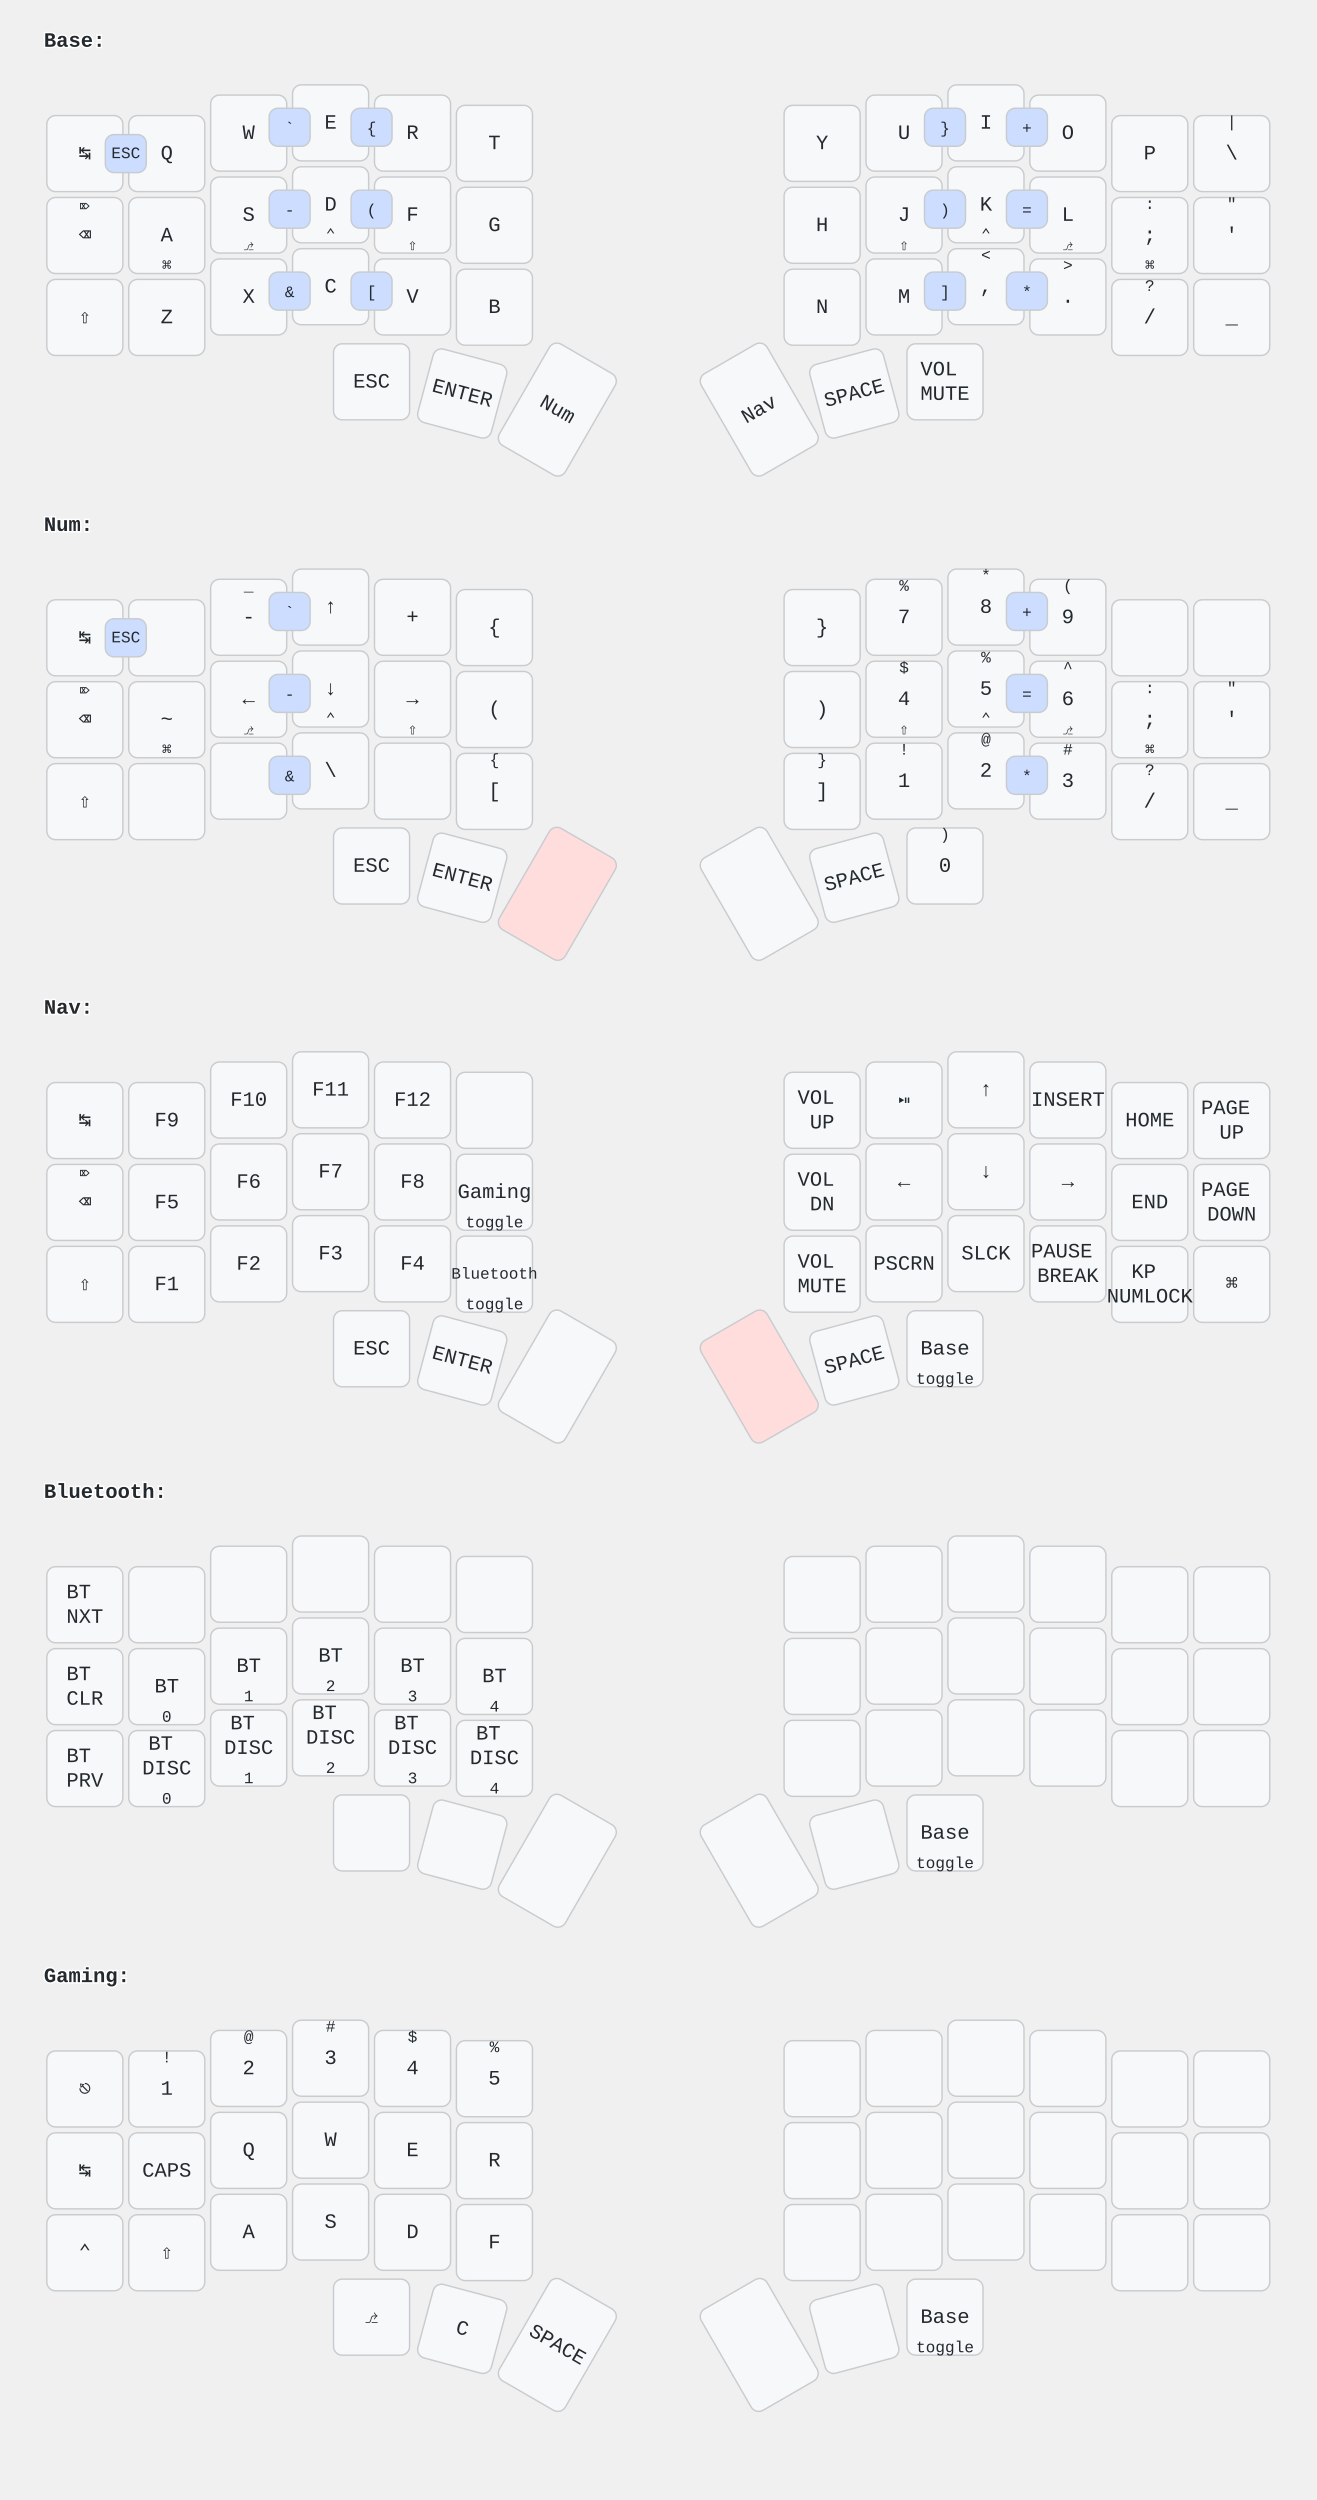
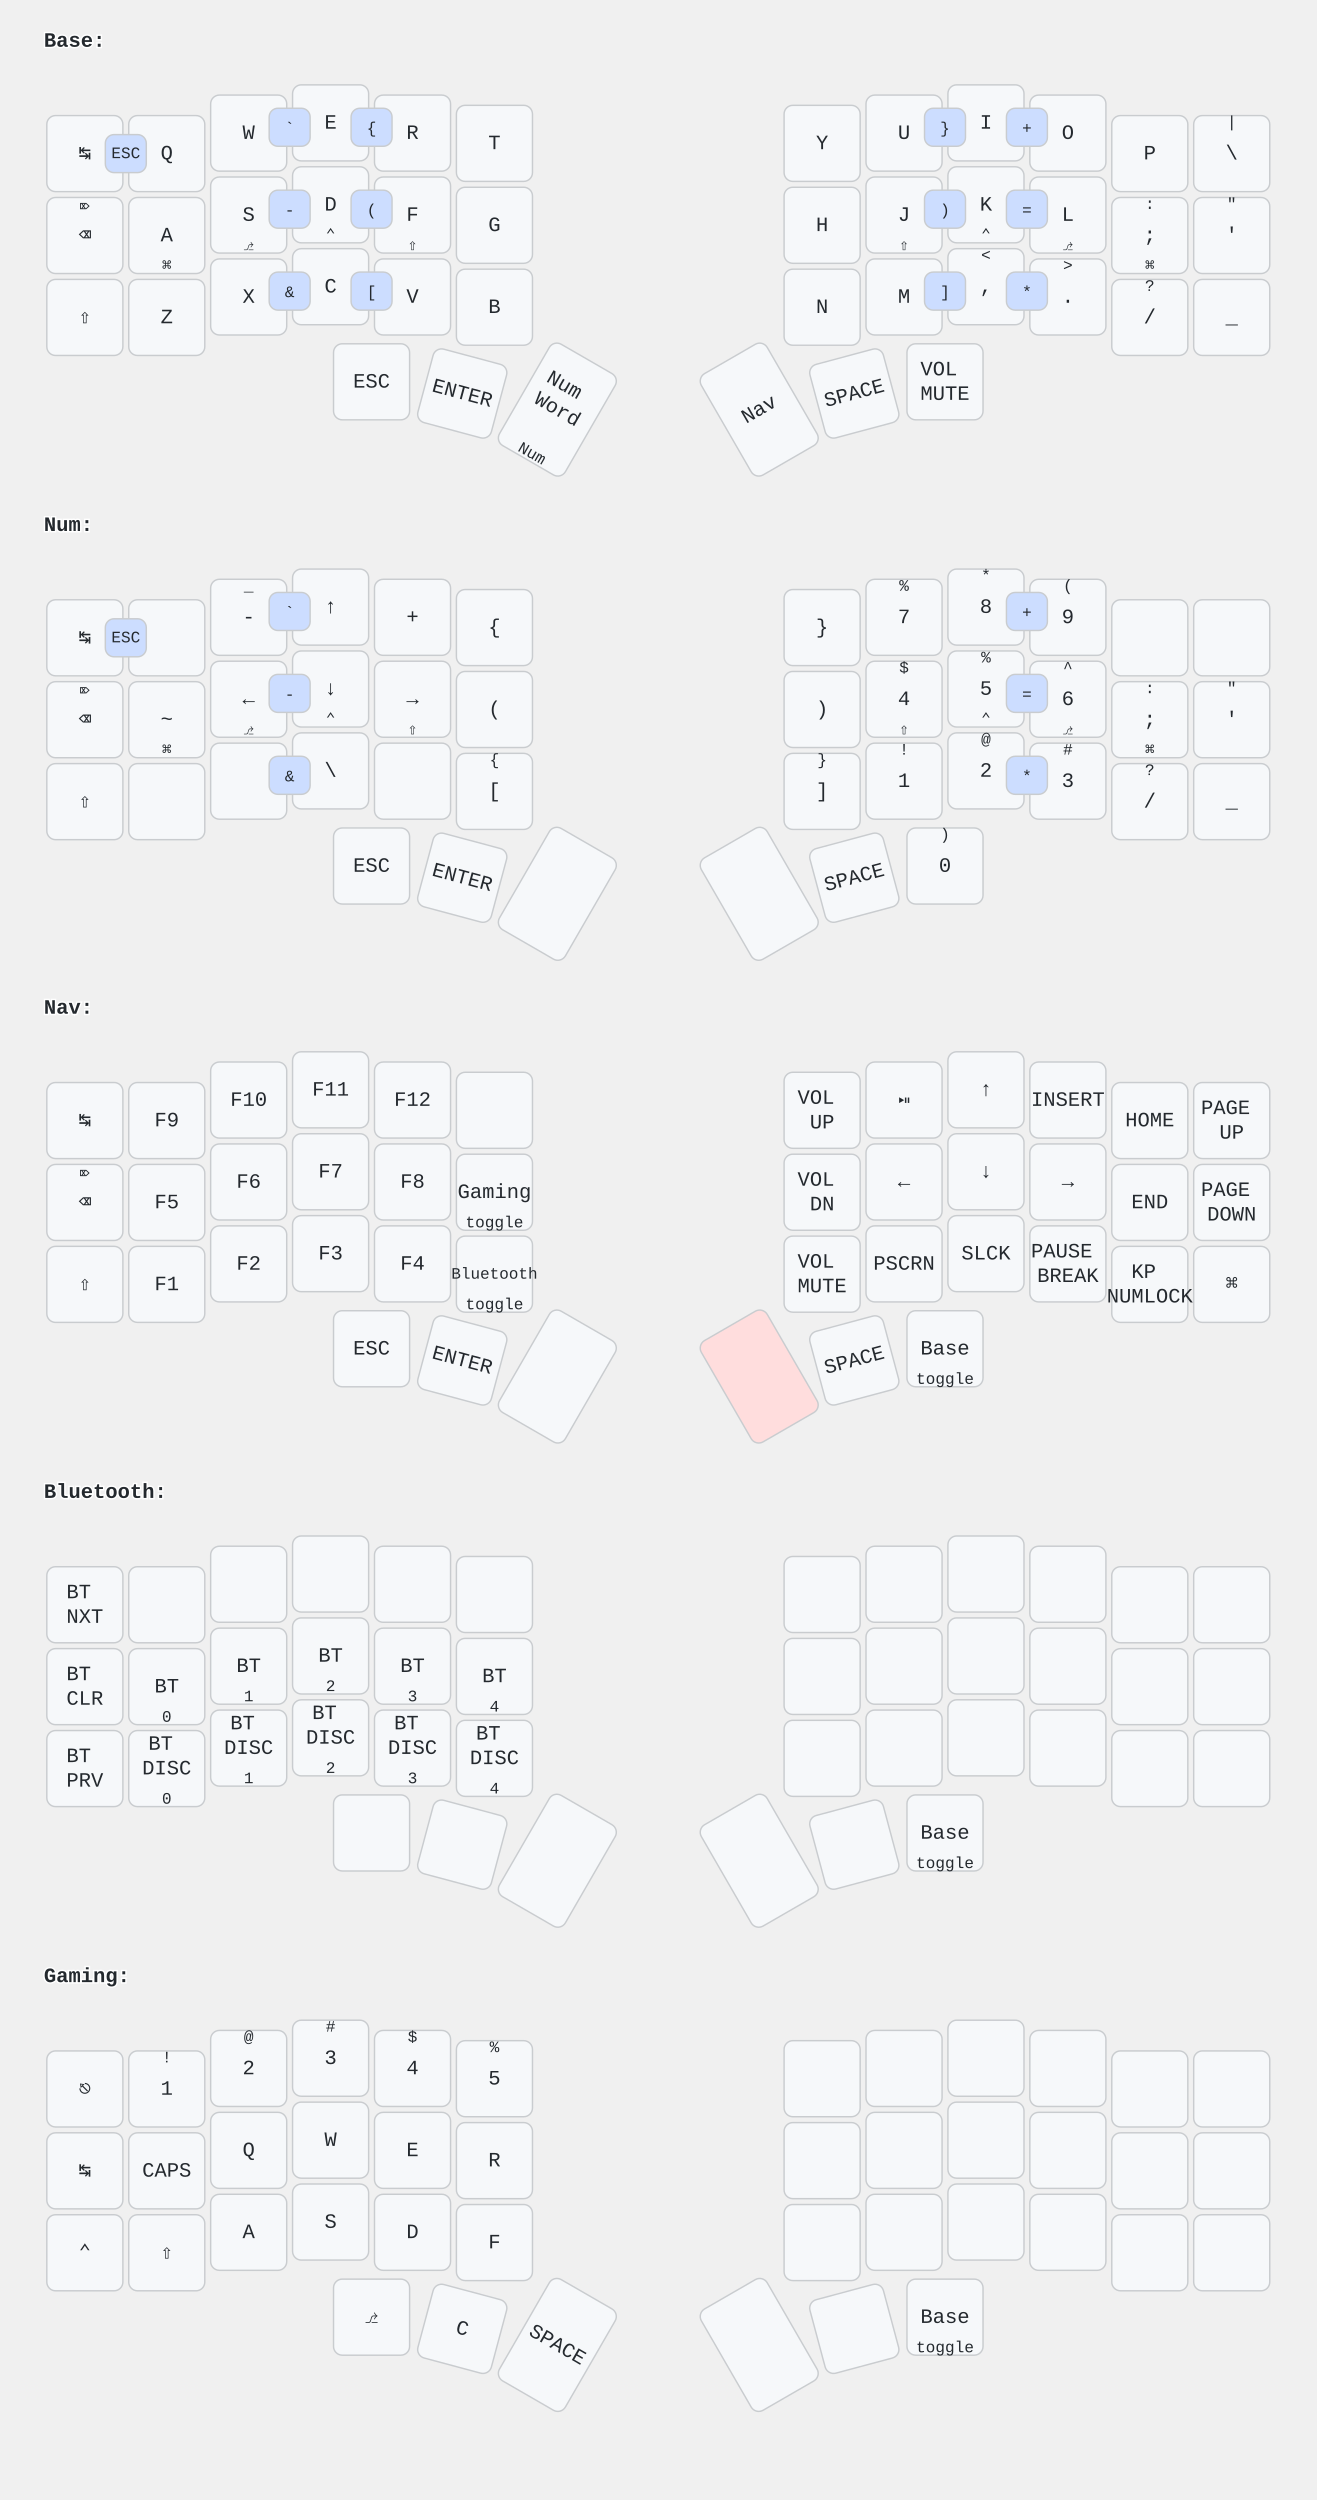
<svg xmlns="http://www.w3.org/2000/svg" width="900" height="1709" viewBox="0 0 900 1709" class="keymap">
  <style>/* font and background color specifications */
svg {
    font-family: SFMono-Regular,Consolas,Liberation Mono,Menlo,monospace;
    font-size: 14px;
    font-kerning: normal;
    text-rendering: optimizeLegibility;
    fill: #24292e;
}

/* default key styling */
rect {
    fill: #f6f8fa;
    stroke: #c9cccf;
    stroke-width: 1;
}

/* color accent for combo boxes */
rect.combo {
    fill: #cdf;
}

/* color accent for held keys */
rect.held, rect.combo.held {
    fill: #fdd;
}

/* color accent for ghost (optional) keys */
rect.ghost, rect.combo.ghost {
    fill: #ddd;
}

text {
    text-anchor: middle;
    dominant-baseline: middle;
}

/* styling for layer labels */
text.label {
    font-weight: bold;
    text-anchor: start;
    stroke: white;
    stroke-width: 2;
    paint-order: stroke;
}

/* styling for combo tap, and key hold/shifted label text */
text.combo, text.hold, text.shifted {
    font-size: 11px;
}

text.hold {
    text-anchor: middle;
    dominant-baseline: auto;
}

text.shifted {
    text-anchor: middle;
    dominant-baseline: hanging;
}

/* styling for hold/shifted label text in combo box */
text.combo.hold, text.combo.shifted {
    font-size: 8px;
}

/* styling for combo dendrons */
path {
    stroke-width: 1;
    stroke: gray;
    fill: none;
}
</style>
  <g transform="translate(30, 0)" class="layer-Base">
    <text x="0" y="28" class="label">Base:</text>
    <g transform="translate(0, 56)">
      <g transform="translate(28, 49)" class="key keypos-0">
        <rect rx="6" ry="6" x="-26" y="-26" width="52" height="52" class="key" />
        <text x="0" y="0" class="key tap">↹</text>
      </g>
      <g transform="translate(84, 49)" class="key keypos-1">
        <rect rx="6" ry="6" x="-26" y="-26" width="52" height="52" class="key" />
        <text x="0" y="0" class="key tap">Q</text>
      </g>
      <g transform="translate(140, 35)" class="key keypos-2">
        <rect rx="6" ry="6" x="-26" y="-26" width="52" height="52" class="key" />
        <text x="0" y="0" class="key tap">W</text>
      </g>
      <g transform="translate(196, 28)" class="key keypos-3">
        <rect rx="6" ry="6" x="-26" y="-26" width="52" height="52" class="key" />
        <text x="0" y="0" class="key tap">E</text>
      </g>
      <g transform="translate(252, 35)" class="key keypos-4">
        <rect rx="6" ry="6" x="-26" y="-26" width="52" height="52" class="key" />
        <text x="0" y="0" class="key tap">R</text>
      </g>
      <g transform="translate(308, 42)" class="key keypos-5">
        <rect rx="6" ry="6" x="-26" y="-26" width="52" height="52" class="key" />
        <text x="0" y="0" class="key tap">T</text>
      </g>
      <g transform="translate(532, 42)" class="key keypos-6">
        <rect rx="6" ry="6" x="-26" y="-26" width="52" height="52" class="key" />
        <text x="0" y="0" class="key tap">Y</text>
      </g>
      <g transform="translate(588, 35)" class="key keypos-7">
        <rect rx="6" ry="6" x="-26" y="-26" width="52" height="52" class="key" />
        <text x="0" y="0" class="key tap">U</text>
      </g>
      <g transform="translate(644, 28)" class="key keypos-8">
        <rect rx="6" ry="6" x="-26" y="-26" width="52" height="52" class="key" />
        <text x="0" y="0" class="key tap">I</text>
      </g>
      <g transform="translate(700, 35)" class="key keypos-9">
        <rect rx="6" ry="6" x="-26" y="-26" width="52" height="52" class="key" />
        <text x="0" y="0" class="key tap">O</text>
      </g>
      <g transform="translate(756, 49)" class="key keypos-10">
        <rect rx="6" ry="6" x="-26" y="-26" width="52" height="52" class="key" />
        <text x="0" y="0" class="key tap">P</text>
      </g>
      <g transform="translate(812, 49)" class="key keypos-11">
        <rect rx="6" ry="6" x="-26" y="-26" width="52" height="52" class="key" />
        <text x="0" y="0" class="key tap">\</text>
        <text x="0" y="-24" class="key shifted">|</text>
      </g>
      <g transform="translate(28, 105)" class="key keypos-12">
        <rect rx="6" ry="6" x="-26" y="-26" width="52" height="52" class="key" />
        <text x="0" y="0" class="key tap">⌫</text>
        <text x="0" y="-24" class="key shifted">⌦</text>
      </g>
      <g transform="translate(84, 105)" class="key keypos-13">
        <rect rx="6" ry="6" x="-26" y="-26" width="52" height="52" class="key" />
        <text x="0" y="0" class="key tap">A</text>
        <text x="0" y="24" class="key hold">⌘</text>
      </g>
      <g transform="translate(140, 91)" class="key keypos-14">
        <rect rx="6" ry="6" x="-26" y="-26" width="52" height="52" class="key" />
        <text x="0" y="0" class="key tap">S</text>
        <text x="0" y="24" class="key hold">⎇</text>
      </g>
      <g transform="translate(196, 84)" class="key keypos-15">
        <rect rx="6" ry="6" x="-26" y="-26" width="52" height="52" class="key" />
        <text x="0" y="0" class="key tap">D</text>
        <text x="0" y="24" class="key hold">⌃</text>
      </g>
      <g transform="translate(252, 91)" class="key keypos-16">
        <rect rx="6" ry="6" x="-26" y="-26" width="52" height="52" class="key" />
        <text x="0" y="0" class="key tap">F</text>
        <text x="0" y="24" class="key hold">⇧</text>
      </g>
      <g transform="translate(308, 98)" class="key keypos-17">
        <rect rx="6" ry="6" x="-26" y="-26" width="52" height="52" class="key" />
        <text x="0" y="0" class="key tap">G</text>
      </g>
      <g transform="translate(532, 98)" class="key keypos-18">
        <rect rx="6" ry="6" x="-26" y="-26" width="52" height="52" class="key" />
        <text x="0" y="0" class="key tap">H</text>
      </g>
      <g transform="translate(588, 91)" class="key keypos-19">
        <rect rx="6" ry="6" x="-26" y="-26" width="52" height="52" class="key" />
        <text x="0" y="0" class="key tap">J</text>
        <text x="0" y="24" class="key hold">⇧</text>
      </g>
      <g transform="translate(644, 84)" class="key keypos-20">
        <rect rx="6" ry="6" x="-26" y="-26" width="52" height="52" class="key" />
        <text x="0" y="0" class="key tap">K</text>
        <text x="0" y="24" class="key hold">⌃</text>
      </g>
      <g transform="translate(700, 91)" class="key keypos-21">
        <rect rx="6" ry="6" x="-26" y="-26" width="52" height="52" class="key" />
        <text x="0" y="0" class="key tap">L</text>
        <text x="0" y="24" class="key hold">⎇</text>
      </g>
      <g transform="translate(756, 105)" class="key keypos-22">
        <rect rx="6" ry="6" x="-26" y="-26" width="52" height="52" class="key" />
        <text x="0" y="0" class="key tap">;</text>
        <text x="0" y="24" class="key hold">⌘</text>
        <text x="0" y="-24" class="key shifted">:</text>
      </g>
      <g transform="translate(812, 105)" class="key keypos-23">
        <rect rx="6" ry="6" x="-26" y="-26" width="52" height="52" class="key" />
        <text x="0" y="0" class="key tap">'</text>
        <text x="0" y="-24" class="key shifted">"</text>
      </g>
      <g transform="translate(28, 161)" class="key keypos-24">
        <rect rx="6" ry="6" x="-26" y="-26" width="52" height="52" class="key" />
        <text x="0" y="0" class="key tap">⇧</text>
+         <text x="0" y="24" class="key hold"> </text>
+         <text x="0" y="-24" class="key shifted"> </text>
      </g>
      <g transform="translate(84, 161)" class="key keypos-25">
        <rect rx="6" ry="6" x="-26" y="-26" width="52" height="52" class="key" />
        <text x="0" y="0" class="key tap">Z</text>
      </g>
      <g transform="translate(140, 147)" class="key keypos-26">
        <rect rx="6" ry="6" x="-26" y="-26" width="52" height="52" class="key" />
        <text x="0" y="0" class="key tap">X</text>
      </g>
      <g transform="translate(196, 140)" class="key keypos-27">
        <rect rx="6" ry="6" x="-26" y="-26" width="52" height="52" class="key" />
        <text x="0" y="0" class="key tap">C</text>
      </g>
      <g transform="translate(252, 147)" class="key keypos-28">
        <rect rx="6" ry="6" x="-26" y="-26" width="52" height="52" class="key" />
        <text x="0" y="0" class="key tap">V</text>
      </g>
      <g transform="translate(308, 154)" class="key keypos-29">
        <rect rx="6" ry="6" x="-26" y="-26" width="52" height="52" class="key" />
        <text x="0" y="0" class="key tap">B</text>
      </g>
      <g transform="translate(532, 154)" class="key keypos-30">
        <rect rx="6" ry="6" x="-26" y="-26" width="52" height="52" class="key" />
        <text x="0" y="0" class="key tap">N</text>
      </g>
      <g transform="translate(588, 147)" class="key keypos-31">
        <rect rx="6" ry="6" x="-26" y="-26" width="52" height="52" class="key" />
        <text x="0" y="0" class="key tap">M</text>
      </g>
      <g transform="translate(644, 140)" class="key keypos-32">
        <rect rx="6" ry="6" x="-26" y="-26" width="52" height="52" class="key" />
        <text x="0" y="0" class="key tap">,</text>
        <text x="0" y="-24" class="key shifted">&lt;</text>
      </g>
      <g transform="translate(700, 147)" class="key keypos-33">
        <rect rx="6" ry="6" x="-26" y="-26" width="52" height="52" class="key" />
        <text x="0" y="0" class="key tap">.</text>
        <text x="0" y="-24" class="key shifted">&gt;</text>
      </g>
      <g transform="translate(756, 161)" class="key keypos-34">
        <rect rx="6" ry="6" x="-26" y="-26" width="52" height="52" class="key" />
        <text x="0" y="0" class="key tap">/</text>
        <text x="0" y="-24" class="key shifted">?</text>
      </g>
      <g transform="translate(812, 161)" class="key keypos-35">
        <rect rx="6" ry="6" x="-26" y="-26" width="52" height="52" class="key" />
        <text x="0" y="0" class="key tap">_</text>
      </g>
      <g transform="translate(224, 205)" class="key keypos-36">
        <rect rx="6" ry="6" x="-26" y="-26" width="52" height="52" class="key" />
        <text x="0" y="0" class="key tap">ESC</text>
      </g>
      <g transform="translate(286, 213) rotate(15.0)" class="key keypos-37">
        <rect rx="6" ry="6" x="-26" y="-26" width="52" height="52" class="key" />
        <text x="0" y="0" class="key tap">ENTER</text>
      </g>
      <g transform="translate(351, 224) rotate(30.0)" class="key keypos-38">
        <rect rx="6" ry="6" x="-26" y="-40" width="52" height="80" class="key" />
-         <text x="0" y="0" class="key tap">Num</text>
+         <text x="0" y="0" class="key tap">
+           <tspan x="0" dy="-1.2em">Num</tspan>
+           <tspan x="0" dy="1.2em">Word</tspan>
+         </text>
+         <text x="0" y="38" class="key hold">Num</text>
      </g>
      <g transform="translate(489, 224) rotate(-30.0)" class="key keypos-39">
        <rect rx="6" ry="6" x="-26" y="-40" width="52" height="80" class="key" />
        <text x="0" y="0" class="key tap">Nav</text>
      </g>
      <g transform="translate(554, 213) rotate(-15.0)" class="key keypos-40">
        <rect rx="6" ry="6" x="-26" y="-26" width="52" height="52" class="key" />
        <text x="0" y="0" class="key tap">SPACE</text>
      </g>
      <g transform="translate(616, 205)" class="key keypos-41">
        <rect rx="6" ry="6" x="-26" y="-26" width="52" height="52" class="key" />
        <text x="0" y="0" class="key tap">
          <tspan x="0" dy="-0.6em">VOL</tspan>
          <tspan x="0" dy="1.2em">MUTE</tspan>
        </text>
      </g>
      <g class="combo combopos-0">
        <rect rx="6" ry="6" x="42" y="36" width="28" height="26" class="combo" />
        <text x="56" y="49" class="combo tap">ESC</text>
      </g>
      <g class="combo combopos-1">
        <rect rx="6" ry="6" x="210" y="74" width="28" height="26" class="combo" />
        <text x="224" y="88" class="combo tap">(</text>
      </g>
      <g class="combo combopos-2">
        <rect rx="6" ry="6" x="602" y="74" width="28" height="26" class="combo" />
        <text x="616" y="88" class="combo tap">)</text>
      </g>
      <g class="combo combopos-3">
        <rect rx="6" ry="6" x="210" y="130" width="28" height="26" class="combo" />
        <text x="224" y="144" class="combo tap">[</text>
      </g>
      <g class="combo combopos-4">
        <rect rx="6" ry="6" x="602" y="130" width="28" height="26" class="combo" />
        <text x="616" y="144" class="combo tap">]</text>
      </g>
      <g class="combo combopos-5">
        <rect rx="6" ry="6" x="210" y="18" width="28" height="26" class="combo" />
        <text x="224" y="32" class="combo tap">{</text>
      </g>
      <g class="combo combopos-6">
        <rect rx="6" ry="6" x="602" y="18" width="28" height="26" class="combo" />
        <text x="616" y="32" class="combo tap">}</text>
      </g>
      <g class="combo combopos-7">
        <rect rx="6" ry="6" x="154" y="74" width="28" height="26" class="combo" />
        <text x="168" y="88" class="combo tap">-</text>
      </g>
      <g class="combo combopos-8">
        <rect rx="6" ry="6" x="658" y="18" width="28" height="26" class="combo" />
        <text x="672" y="32" class="combo tap">+</text>
      </g>
      <g class="combo combopos-9">
        <rect rx="6" ry="6" x="154" y="18" width="28" height="26" class="combo" />
        <text x="168" y="32" class="combo tap">`</text>
      </g>
      <g class="combo combopos-10">
        <rect rx="6" ry="6" x="658" y="74" width="28" height="26" class="combo" />
        <text x="672" y="88" class="combo tap">=</text>
      </g>
      <g class="combo combopos-11">
        <rect rx="6" ry="6" x="658" y="130" width="28" height="26" class="combo" />
        <text x="672" y="144" class="combo tap">*</text>
      </g>
      <g class="combo combopos-12">
        <rect rx="6" ry="6" x="154" y="130" width="28" height="26" class="combo" />
        <text x="168" y="144" class="combo tap">&amp;</text>
      </g>
    </g>
  </g>
  <g transform="translate(30, 331)" class="layer-Num">
    <text x="0" y="28" class="label">Num:</text>
    <g transform="translate(0, 56)">
      <g transform="translate(28, 49)" class="key keypos-0">
        <rect rx="6" ry="6" x="-26" y="-26" width="52" height="52" class="key" />
        <text x="0" y="0" class="key tap">↹</text>
      </g>
      <g transform="translate(84, 49)" class="key keypos-1">
        <rect rx="6" ry="6" x="-26" y="-26" width="52" height="52" class="key" />
      </g>
      <g transform="translate(140, 35)" class="key keypos-2">
        <rect rx="6" ry="6" x="-26" y="-26" width="52" height="52" class="key" />
        <text x="0" y="0" class="key tap">-</text>
        <text x="0" y="-24" class="key shifted">_</text>
      </g>
      <g transform="translate(196, 28)" class="key keypos-3">
        <rect rx="6" ry="6" x="-26" y="-26" width="52" height="52" class="key" />
        <text x="0" y="0" class="key tap">↑</text>
      </g>
      <g transform="translate(252, 35)" class="key keypos-4">
        <rect rx="6" ry="6" x="-26" y="-26" width="52" height="52" class="key" />
        <text x="0" y="0" class="key tap">+</text>
      </g>
      <g transform="translate(308, 42)" class="key keypos-5">
        <rect rx="6" ry="6" x="-26" y="-26" width="52" height="52" class="key" />
        <text x="0" y="0" class="key tap">{</text>
      </g>
      <g transform="translate(532, 42)" class="key keypos-6">
        <rect rx="6" ry="6" x="-26" y="-26" width="52" height="52" class="key" />
        <text x="0" y="0" class="key tap">}</text>
      </g>
      <g transform="translate(588, 35)" class="key keypos-7">
        <rect rx="6" ry="6" x="-26" y="-26" width="52" height="52" class="key" />
        <text x="0" y="0" class="key tap">7</text>
        <text x="0" y="-24" class="key shifted">%</text>
      </g>
      <g transform="translate(644, 28)" class="key keypos-8">
        <rect rx="6" ry="6" x="-26" y="-26" width="52" height="52" class="key" />
        <text x="0" y="0" class="key tap">8</text>
        <text x="0" y="-24" class="key shifted">*</text>
      </g>
      <g transform="translate(700, 35)" class="key keypos-9">
        <rect rx="6" ry="6" x="-26" y="-26" width="52" height="52" class="key" />
        <text x="0" y="0" class="key tap">9</text>
        <text x="0" y="-24" class="key shifted">(</text>
      </g>
      <g transform="translate(756, 49)" class="key keypos-10">
        <rect rx="6" ry="6" x="-26" y="-26" width="52" height="52" class="key" />
      </g>
      <g transform="translate(812, 49)" class="key keypos-11">
        <rect rx="6" ry="6" x="-26" y="-26" width="52" height="52" class="key" />
      </g>
      <g transform="translate(28, 105)" class="key keypos-12">
        <rect rx="6" ry="6" x="-26" y="-26" width="52" height="52" class="key" />
        <text x="0" y="0" class="key tap">⌫</text>
        <text x="0" y="-24" class="key shifted">⌦</text>
      </g>
      <g transform="translate(84, 105)" class="key keypos-13">
        <rect rx="6" ry="6" x="-26" y="-26" width="52" height="52" class="key" />
        <text x="0" y="0" class="key tap">~</text>
        <text x="0" y="24" class="key hold">⌘</text>
      </g>
      <g transform="translate(140, 91)" class="key keypos-14">
        <rect rx="6" ry="6" x="-26" y="-26" width="52" height="52" class="key" />
        <text x="0" y="0" class="key tap">←</text>
        <text x="0" y="24" class="key hold">⎇</text>
      </g>
      <g transform="translate(196, 84)" class="key keypos-15">
        <rect rx="6" ry="6" x="-26" y="-26" width="52" height="52" class="key" />
        <text x="0" y="0" class="key tap">↓</text>
        <text x="0" y="24" class="key hold">⌃</text>
      </g>
      <g transform="translate(252, 91)" class="key keypos-16">
        <rect rx="6" ry="6" x="-26" y="-26" width="52" height="52" class="key" />
        <text x="0" y="0" class="key tap">→</text>
        <text x="0" y="24" class="key hold">⇧</text>
      </g>
      <g transform="translate(308, 98)" class="key keypos-17">
        <rect rx="6" ry="6" x="-26" y="-26" width="52" height="52" class="key" />
        <text x="0" y="0" class="key tap">(</text>
      </g>
      <g transform="translate(532, 98)" class="key keypos-18">
        <rect rx="6" ry="6" x="-26" y="-26" width="52" height="52" class="key" />
        <text x="0" y="0" class="key tap">)</text>
      </g>
      <g transform="translate(588, 91)" class="key keypos-19">
        <rect rx="6" ry="6" x="-26" y="-26" width="52" height="52" class="key" />
        <text x="0" y="0" class="key tap">4</text>
        <text x="0" y="24" class="key hold">⇧</text>
        <text x="0" y="-24" class="key shifted">$</text>
      </g>
      <g transform="translate(644, 84)" class="key keypos-20">
        <rect rx="6" ry="6" x="-26" y="-26" width="52" height="52" class="key" />
        <text x="0" y="0" class="key tap">5</text>
        <text x="0" y="24" class="key hold">⌃</text>
        <text x="0" y="-24" class="key shifted">%</text>
      </g>
      <g transform="translate(700, 91)" class="key keypos-21">
        <rect rx="6" ry="6" x="-26" y="-26" width="52" height="52" class="key" />
        <text x="0" y="0" class="key tap">6</text>
        <text x="0" y="24" class="key hold">⎇</text>
        <text x="0" y="-24" class="key shifted">^</text>
      </g>
      <g transform="translate(756, 105)" class="key keypos-22">
        <rect rx="6" ry="6" x="-26" y="-26" width="52" height="52" class="key" />
        <text x="0" y="0" class="key tap">;</text>
        <text x="0" y="24" class="key hold">⌘</text>
        <text x="0" y="-24" class="key shifted">:</text>
      </g>
      <g transform="translate(812, 105)" class="key keypos-23">
        <rect rx="6" ry="6" x="-26" y="-26" width="52" height="52" class="key" />
        <text x="0" y="0" class="key tap">'</text>
        <text x="0" y="-24" class="key shifted">"</text>
      </g>
      <g transform="translate(28, 161)" class="key keypos-24">
        <rect rx="6" ry="6" x="-26" y="-26" width="52" height="52" class="key" />
        <text x="0" y="0" class="key tap">⇧</text>
      </g>
      <g transform="translate(84, 161)" class="key keypos-25">
        <rect rx="6" ry="6" x="-26" y="-26" width="52" height="52" class="key" />
      </g>
      <g transform="translate(140, 147)" class="key keypos-26">
        <rect rx="6" ry="6" x="-26" y="-26" width="52" height="52" class="key" />
      </g>
      <g transform="translate(196, 140)" class="key keypos-27">
        <rect rx="6" ry="6" x="-26" y="-26" width="52" height="52" class="key" />
        <text x="0" y="0" class="key tap">\</text>
      </g>
      <g transform="translate(252, 147)" class="key keypos-28">
        <rect rx="6" ry="6" x="-26" y="-26" width="52" height="52" class="key" />
      </g>
      <g transform="translate(308, 154)" class="key keypos-29">
        <rect rx="6" ry="6" x="-26" y="-26" width="52" height="52" class="key" />
        <text x="0" y="0" class="key tap">[</text>
        <text x="0" y="-24" class="key shifted">{</text>
      </g>
      <g transform="translate(532, 154)" class="key keypos-30">
        <rect rx="6" ry="6" x="-26" y="-26" width="52" height="52" class="key" />
        <text x="0" y="0" class="key tap">]</text>
        <text x="0" y="-24" class="key shifted">}</text>
      </g>
      <g transform="translate(588, 147)" class="key keypos-31">
        <rect rx="6" ry="6" x="-26" y="-26" width="52" height="52" class="key" />
        <text x="0" y="0" class="key tap">1</text>
        <text x="0" y="-24" class="key shifted">!</text>
      </g>
      <g transform="translate(644, 140)" class="key keypos-32">
        <rect rx="6" ry="6" x="-26" y="-26" width="52" height="52" class="key" />
        <text x="0" y="0" class="key tap">2</text>
        <text x="0" y="-24" class="key shifted">@</text>
      </g>
      <g transform="translate(700, 147)" class="key keypos-33">
        <rect rx="6" ry="6" x="-26" y="-26" width="52" height="52" class="key" />
        <text x="0" y="0" class="key tap">3</text>
        <text x="0" y="-24" class="key shifted">#</text>
      </g>
      <g transform="translate(756, 161)" class="key keypos-34">
        <rect rx="6" ry="6" x="-26" y="-26" width="52" height="52" class="key" />
        <text x="0" y="0" class="key tap">/</text>
        <text x="0" y="-24" class="key shifted">?</text>
      </g>
      <g transform="translate(812, 161)" class="key keypos-35">
        <rect rx="6" ry="6" x="-26" y="-26" width="52" height="52" class="key" />
        <text x="0" y="0" class="key tap">_</text>
      </g>
      <g transform="translate(224, 205)" class="key keypos-36">
        <rect rx="6" ry="6" x="-26" y="-26" width="52" height="52" class="key" />
        <text x="0" y="0" class="key tap">ESC</text>
      </g>
      <g transform="translate(286, 213) rotate(15.0)" class="key keypos-37">
        <rect rx="6" ry="6" x="-26" y="-26" width="52" height="52" class="key" />
        <text x="0" y="0" class="key tap">ENTER</text>
      </g>
-       <g transform="translate(351, 224) rotate(30.0)" class="key held keypos-38">
-         <rect rx="6" ry="6" x="-26" y="-40" width="52" height="80" class="key held" />
+       <g transform="translate(351, 224) rotate(30.0)" class="key keypos-38">
+         <rect rx="6" ry="6" x="-26" y="-40" width="52" height="80" class="key" />
      </g>
      <g transform="translate(489, 224) rotate(-30.0)" class="key keypos-39">
        <rect rx="6" ry="6" x="-26" y="-40" width="52" height="80" class="key" />
      </g>
      <g transform="translate(554, 213) rotate(-15.0)" class="key keypos-40">
        <rect rx="6" ry="6" x="-26" y="-26" width="52" height="52" class="key" />
        <text x="0" y="0" class="key tap">SPACE</text>
      </g>
      <g transform="translate(616, 205)" class="key keypos-41">
        <rect rx="6" ry="6" x="-26" y="-26" width="52" height="52" class="key" />
        <text x="0" y="0" class="key tap">0</text>
        <text x="0" y="-24" class="key shifted">)</text>
      </g>
      <g class="combo combopos-0">
        <rect rx="6" ry="6" x="42" y="36" width="28" height="26" class="combo" />
        <text x="56" y="49" class="combo tap">ESC</text>
      </g>
      <g class="combo combopos-1">
        <rect rx="6" ry="6" x="154" y="74" width="28" height="26" class="combo" />
        <text x="168" y="88" class="combo tap">-</text>
      </g>
      <g class="combo combopos-2">
        <rect rx="6" ry="6" x="658" y="18" width="28" height="26" class="combo" />
        <text x="672" y="32" class="combo tap">+</text>
      </g>
      <g class="combo combopos-3">
        <rect rx="6" ry="6" x="154" y="18" width="28" height="26" class="combo" />
        <text x="168" y="32" class="combo tap">`</text>
      </g>
      <g class="combo combopos-4">
        <rect rx="6" ry="6" x="658" y="74" width="28" height="26" class="combo" />
        <text x="672" y="88" class="combo tap">=</text>
      </g>
      <g class="combo combopos-5">
        <rect rx="6" ry="6" x="658" y="130" width="28" height="26" class="combo" />
        <text x="672" y="144" class="combo tap">*</text>
      </g>
      <g class="combo combopos-6">
        <rect rx="6" ry="6" x="154" y="130" width="28" height="26" class="combo" />
        <text x="168" y="144" class="combo tap">&amp;</text>
      </g>
    </g>
  </g>
  <g transform="translate(30, 661)" class="layer-Nav">
    <text x="0" y="28" class="label">Nav:</text>
    <g transform="translate(0, 56)">
      <g transform="translate(28, 49)" class="key keypos-0">
        <rect rx="6" ry="6" x="-26" y="-26" width="52" height="52" class="key" />
        <text x="0" y="0" class="key tap">↹</text>
      </g>
      <g transform="translate(84, 49)" class="key keypos-1">
        <rect rx="6" ry="6" x="-26" y="-26" width="52" height="52" class="key" />
        <text x="0" y="0" class="key tap">F9</text>
      </g>
      <g transform="translate(140, 35)" class="key keypos-2">
        <rect rx="6" ry="6" x="-26" y="-26" width="52" height="52" class="key" />
        <text x="0" y="0" class="key tap">F10</text>
      </g>
      <g transform="translate(196, 28)" class="key keypos-3">
        <rect rx="6" ry="6" x="-26" y="-26" width="52" height="52" class="key" />
        <text x="0" y="0" class="key tap">F11</text>
      </g>
      <g transform="translate(252, 35)" class="key keypos-4">
        <rect rx="6" ry="6" x="-26" y="-26" width="52" height="52" class="key" />
        <text x="0" y="0" class="key tap">F12</text>
      </g>
      <g transform="translate(308, 42)" class="key keypos-5">
        <rect rx="6" ry="6" x="-26" y="-26" width="52" height="52" class="key" />
      </g>
      <g transform="translate(532, 42)" class="key keypos-6">
        <rect rx="6" ry="6" x="-26" y="-26" width="52" height="52" class="key" />
        <text x="0" y="0" class="key tap">
          <tspan x="0" dy="-0.6em">VOL</tspan>
          <tspan x="0" dy="1.2em">UP</tspan>
        </text>
      </g>
      <g transform="translate(588, 35)" class="key keypos-7">
        <rect rx="6" ry="6" x="-26" y="-26" width="52" height="52" class="key" />
        <text x="0" y="0" class="key tap">⏯</text>
      </g>
      <g transform="translate(644, 28)" class="key keypos-8">
        <rect rx="6" ry="6" x="-26" y="-26" width="52" height="52" class="key" />
        <text x="0" y="0" class="key tap">↑</text>
      </g>
      <g transform="translate(700, 35)" class="key keypos-9">
        <rect rx="6" ry="6" x="-26" y="-26" width="52" height="52" class="key" />
        <text x="0" y="0" class="key tap">INSERT</text>
      </g>
      <g transform="translate(756, 49)" class="key keypos-10">
        <rect rx="6" ry="6" x="-26" y="-26" width="52" height="52" class="key" />
        <text x="0" y="0" class="key tap">HOME</text>
      </g>
      <g transform="translate(812, 49)" class="key keypos-11">
        <rect rx="6" ry="6" x="-26" y="-26" width="52" height="52" class="key" />
        <text x="0" y="0" class="key tap">
          <tspan x="0" dy="-0.6em">PAGE</tspan>
          <tspan x="0" dy="1.2em">UP</tspan>
        </text>
      </g>
      <g transform="translate(28, 105)" class="key keypos-12">
        <rect rx="6" ry="6" x="-26" y="-26" width="52" height="52" class="key" />
        <text x="0" y="0" class="key tap">⌫</text>
        <text x="0" y="-24" class="key shifted">⌦</text>
      </g>
      <g transform="translate(84, 105)" class="key keypos-13">
        <rect rx="6" ry="6" x="-26" y="-26" width="52" height="52" class="key" />
        <text x="0" y="0" class="key tap">F5</text>
      </g>
      <g transform="translate(140, 91)" class="key keypos-14">
        <rect rx="6" ry="6" x="-26" y="-26" width="52" height="52" class="key" />
        <text x="0" y="0" class="key tap">F6</text>
      </g>
      <g transform="translate(196, 84)" class="key keypos-15">
        <rect rx="6" ry="6" x="-26" y="-26" width="52" height="52" class="key" />
        <text x="0" y="0" class="key tap">F7</text>
      </g>
      <g transform="translate(252, 91)" class="key keypos-16">
        <rect rx="6" ry="6" x="-26" y="-26" width="52" height="52" class="key" />
        <text x="0" y="0" class="key tap">F8</text>
      </g>
      <g transform="translate(308, 98)" class="key keypos-17">
        <rect rx="6" ry="6" x="-26" y="-26" width="52" height="52" class="key" />
        <text x="0" y="0" class="key tap">Gaming</text>
        <text x="0" y="24" class="key hold">toggle</text>
      </g>
      <g transform="translate(532, 98)" class="key keypos-18">
        <rect rx="6" ry="6" x="-26" y="-26" width="52" height="52" class="key" />
        <text x="0" y="0" class="key tap">
          <tspan x="0" dy="-0.6em">VOL</tspan>
          <tspan x="0" dy="1.2em">DN</tspan>
        </text>
      </g>
      <g transform="translate(588, 91)" class="key keypos-19">
        <rect rx="6" ry="6" x="-26" y="-26" width="52" height="52" class="key" />
        <text x="0" y="0" class="key tap">←</text>
      </g>
      <g transform="translate(644, 84)" class="key keypos-20">
        <rect rx="6" ry="6" x="-26" y="-26" width="52" height="52" class="key" />
        <text x="0" y="0" class="key tap">↓</text>
      </g>
      <g transform="translate(700, 91)" class="key keypos-21">
        <rect rx="6" ry="6" x="-26" y="-26" width="52" height="52" class="key" />
        <text x="0" y="0" class="key tap">→</text>
      </g>
      <g transform="translate(756, 105)" class="key keypos-22">
        <rect rx="6" ry="6" x="-26" y="-26" width="52" height="52" class="key" />
        <text x="0" y="0" class="key tap">END</text>
      </g>
      <g transform="translate(812, 105)" class="key keypos-23">
        <rect rx="6" ry="6" x="-26" y="-26" width="52" height="52" class="key" />
        <text x="0" y="0" class="key tap">
          <tspan x="0" dy="-0.6em">PAGE</tspan>
          <tspan x="0" dy="1.2em">DOWN</tspan>
        </text>
      </g>
      <g transform="translate(28, 161)" class="key keypos-24">
        <rect rx="6" ry="6" x="-26" y="-26" width="52" height="52" class="key" />
        <text x="0" y="0" class="key tap">⇧</text>
      </g>
      <g transform="translate(84, 161)" class="key keypos-25">
        <rect rx="6" ry="6" x="-26" y="-26" width="52" height="52" class="key" />
        <text x="0" y="0" class="key tap">F1</text>
      </g>
      <g transform="translate(140, 147)" class="key keypos-26">
        <rect rx="6" ry="6" x="-26" y="-26" width="52" height="52" class="key" />
        <text x="0" y="0" class="key tap">F2</text>
      </g>
      <g transform="translate(196, 140)" class="key keypos-27">
        <rect rx="6" ry="6" x="-26" y="-26" width="52" height="52" class="key" />
        <text x="0" y="0" class="key tap">F3</text>
      </g>
      <g transform="translate(252, 147)" class="key keypos-28">
        <rect rx="6" ry="6" x="-26" y="-26" width="52" height="52" class="key" />
        <text x="0" y="0" class="key tap">F4</text>
      </g>
      <g transform="translate(308, 154)" class="key keypos-29">
        <rect rx="6" ry="6" x="-26" y="-26" width="52" height="52" class="key" />
        <text x="0" y="0" class="key tap">
          <tspan style="font-size: 78%">Bluetooth</tspan>
        </text>
        <text x="0" y="24" class="key hold">toggle</text>
      </g>
      <g transform="translate(532, 154)" class="key keypos-30">
        <rect rx="6" ry="6" x="-26" y="-26" width="52" height="52" class="key" />
        <text x="0" y="0" class="key tap">
          <tspan x="0" dy="-0.6em">VOL</tspan>
          <tspan x="0" dy="1.2em">MUTE</tspan>
        </text>
      </g>
      <g transform="translate(588, 147)" class="key keypos-31">
        <rect rx="6" ry="6" x="-26" y="-26" width="52" height="52" class="key" />
        <text x="0" y="0" class="key tap">PSCRN</text>
      </g>
      <g transform="translate(644, 140)" class="key keypos-32">
        <rect rx="6" ry="6" x="-26" y="-26" width="52" height="52" class="key" />
        <text x="0" y="0" class="key tap">SLCK</text>
      </g>
      <g transform="translate(700, 147)" class="key keypos-33">
        <rect rx="6" ry="6" x="-26" y="-26" width="52" height="52" class="key" />
        <text x="0" y="0" class="key tap">
          <tspan x="0" dy="-0.6em">PAUSE</tspan>
          <tspan x="0" dy="1.2em">BREAK</tspan>
        </text>
      </g>
      <g transform="translate(756, 161)" class="key keypos-34">
        <rect rx="6" ry="6" x="-26" y="-26" width="52" height="52" class="key" />
        <text x="0" y="0" class="key tap">
          <tspan x="0" dy="-0.6em">KP</tspan>
          <tspan x="0" dy="1.2em">NUMLOCK</tspan>
        </text>
      </g>
      <g transform="translate(812, 161)" class="key keypos-35">
        <rect rx="6" ry="6" x="-26" y="-26" width="52" height="52" class="key" />
        <text x="0" y="0" class="key tap">⌘</text>
      </g>
      <g transform="translate(224, 205)" class="key keypos-36">
        <rect rx="6" ry="6" x="-26" y="-26" width="52" height="52" class="key" />
        <text x="0" y="0" class="key tap">ESC</text>
      </g>
      <g transform="translate(286, 213) rotate(15.0)" class="key keypos-37">
        <rect rx="6" ry="6" x="-26" y="-26" width="52" height="52" class="key" />
        <text x="0" y="0" class="key tap">ENTER</text>
      </g>
      <g transform="translate(351, 224) rotate(30.0)" class="key keypos-38">
        <rect rx="6" ry="6" x="-26" y="-40" width="52" height="80" class="key" />
      </g>
      <g transform="translate(489, 224) rotate(-30.0)" class="key held keypos-39">
        <rect rx="6" ry="6" x="-26" y="-40" width="52" height="80" class="key held" />
      </g>
      <g transform="translate(554, 213) rotate(-15.0)" class="key keypos-40">
        <rect rx="6" ry="6" x="-26" y="-26" width="52" height="52" class="key" />
        <text x="0" y="0" class="key tap">SPACE</text>
      </g>
      <g transform="translate(616, 205)" class="key keypos-41">
        <rect rx="6" ry="6" x="-26" y="-26" width="52" height="52" class="key" />
        <text x="0" y="0" class="key tap">Base</text>
        <text x="0" y="24" class="key hold">toggle</text>
      </g>
    </g>
  </g>
  <g transform="translate(30, 992)" class="layer-Bluetooth">
    <text x="0" y="28" class="label">Bluetooth:</text>
    <g transform="translate(0, 56)">
      <g transform="translate(28, 49)" class="key keypos-0">
        <rect rx="6" ry="6" x="-26" y="-26" width="52" height="52" class="key" />
        <text x="0" y="0" class="key tap">
          <tspan x="0" dy="-0.6em">BT</tspan>
          <tspan x="0" dy="1.2em">NXT</tspan>
        </text>
      </g>
      <g transform="translate(84, 49)" class="key keypos-1">
        <rect rx="6" ry="6" x="-26" y="-26" width="52" height="52" class="key" />
      </g>
      <g transform="translate(140, 35)" class="key keypos-2">
        <rect rx="6" ry="6" x="-26" y="-26" width="52" height="52" class="key" />
      </g>
      <g transform="translate(196, 28)" class="key keypos-3">
        <rect rx="6" ry="6" x="-26" y="-26" width="52" height="52" class="key" />
      </g>
      <g transform="translate(252, 35)" class="key keypos-4">
        <rect rx="6" ry="6" x="-26" y="-26" width="52" height="52" class="key" />
      </g>
      <g transform="translate(308, 42)" class="key keypos-5">
        <rect rx="6" ry="6" x="-26" y="-26" width="52" height="52" class="key" />
      </g>
      <g transform="translate(532, 42)" class="key keypos-6">
        <rect rx="6" ry="6" x="-26" y="-26" width="52" height="52" class="key" />
      </g>
      <g transform="translate(588, 35)" class="key keypos-7">
        <rect rx="6" ry="6" x="-26" y="-26" width="52" height="52" class="key" />
      </g>
      <g transform="translate(644, 28)" class="key keypos-8">
        <rect rx="6" ry="6" x="-26" y="-26" width="52" height="52" class="key" />
      </g>
      <g transform="translate(700, 35)" class="key keypos-9">
        <rect rx="6" ry="6" x="-26" y="-26" width="52" height="52" class="key" />
      </g>
      <g transform="translate(756, 49)" class="key keypos-10">
        <rect rx="6" ry="6" x="-26" y="-26" width="52" height="52" class="key" />
      </g>
      <g transform="translate(812, 49)" class="key keypos-11">
        <rect rx="6" ry="6" x="-26" y="-26" width="52" height="52" class="key" />
      </g>
      <g transform="translate(28, 105)" class="key keypos-12">
        <rect rx="6" ry="6" x="-26" y="-26" width="52" height="52" class="key" />
        <text x="0" y="0" class="key tap">
          <tspan x="0" dy="-0.6em">BT</tspan>
          <tspan x="0" dy="1.2em">CLR</tspan>
        </text>
      </g>
      <g transform="translate(84, 105)" class="key keypos-13">
        <rect rx="6" ry="6" x="-26" y="-26" width="52" height="52" class="key" />
        <text x="0" y="0" class="key tap">BT</text>
        <text x="0" y="24" class="key hold">0</text>
      </g>
      <g transform="translate(140, 91)" class="key keypos-14">
        <rect rx="6" ry="6" x="-26" y="-26" width="52" height="52" class="key" />
        <text x="0" y="0" class="key tap">BT</text>
        <text x="0" y="24" class="key hold">1</text>
      </g>
      <g transform="translate(196, 84)" class="key keypos-15">
        <rect rx="6" ry="6" x="-26" y="-26" width="52" height="52" class="key" />
        <text x="0" y="0" class="key tap">BT</text>
        <text x="0" y="24" class="key hold">2</text>
      </g>
      <g transform="translate(252, 91)" class="key keypos-16">
        <rect rx="6" ry="6" x="-26" y="-26" width="52" height="52" class="key" />
        <text x="0" y="0" class="key tap">BT</text>
        <text x="0" y="24" class="key hold">3</text>
      </g>
      <g transform="translate(308, 98)" class="key keypos-17">
        <rect rx="6" ry="6" x="-26" y="-26" width="52" height="52" class="key" />
        <text x="0" y="0" class="key tap">BT</text>
        <text x="0" y="24" class="key hold">4</text>
      </g>
      <g transform="translate(532, 98)" class="key keypos-18">
        <rect rx="6" ry="6" x="-26" y="-26" width="52" height="52" class="key" />
      </g>
      <g transform="translate(588, 91)" class="key keypos-19">
        <rect rx="6" ry="6" x="-26" y="-26" width="52" height="52" class="key" />
      </g>
      <g transform="translate(644, 84)" class="key keypos-20">
        <rect rx="6" ry="6" x="-26" y="-26" width="52" height="52" class="key" />
      </g>
      <g transform="translate(700, 91)" class="key keypos-21">
        <rect rx="6" ry="6" x="-26" y="-26" width="52" height="52" class="key" />
      </g>
      <g transform="translate(756, 105)" class="key keypos-22">
        <rect rx="6" ry="6" x="-26" y="-26" width="52" height="52" class="key" />
      </g>
      <g transform="translate(812, 105)" class="key keypos-23">
        <rect rx="6" ry="6" x="-26" y="-26" width="52" height="52" class="key" />
      </g>
      <g transform="translate(28, 161)" class="key keypos-24">
        <rect rx="6" ry="6" x="-26" y="-26" width="52" height="52" class="key" />
        <text x="0" y="0" class="key tap">
          <tspan x="0" dy="-0.6em">BT</tspan>
          <tspan x="0" dy="1.2em">PRV</tspan>
        </text>
      </g>
      <g transform="translate(84, 161)" class="key keypos-25">
        <rect rx="6" ry="6" x="-26" y="-26" width="52" height="52" class="key" />
        <text x="0" y="0" class="key tap">
          <tspan x="0" dy="-1.2em">BT</tspan>
          <tspan x="0" dy="1.2em">DISC</tspan>
        </text>
        <text x="0" y="24" class="key hold">0</text>
      </g>
      <g transform="translate(140, 147)" class="key keypos-26">
        <rect rx="6" ry="6" x="-26" y="-26" width="52" height="52" class="key" />
        <text x="0" y="0" class="key tap">
          <tspan x="0" dy="-1.2em">BT</tspan>
          <tspan x="0" dy="1.2em">DISC</tspan>
        </text>
        <text x="0" y="24" class="key hold">1</text>
      </g>
      <g transform="translate(196, 140)" class="key keypos-27">
        <rect rx="6" ry="6" x="-26" y="-26" width="52" height="52" class="key" />
        <text x="0" y="0" class="key tap">
          <tspan x="0" dy="-1.2em">BT</tspan>
          <tspan x="0" dy="1.2em">DISC</tspan>
        </text>
        <text x="0" y="24" class="key hold">2</text>
      </g>
      <g transform="translate(252, 147)" class="key keypos-28">
        <rect rx="6" ry="6" x="-26" y="-26" width="52" height="52" class="key" />
        <text x="0" y="0" class="key tap">
          <tspan x="0" dy="-1.2em">BT</tspan>
          <tspan x="0" dy="1.2em">DISC</tspan>
        </text>
        <text x="0" y="24" class="key hold">3</text>
      </g>
      <g transform="translate(308, 154)" class="key keypos-29">
        <rect rx="6" ry="6" x="-26" y="-26" width="52" height="52" class="key" />
        <text x="0" y="0" class="key tap">
          <tspan x="0" dy="-1.2em">BT</tspan>
          <tspan x="0" dy="1.2em">DISC</tspan>
        </text>
        <text x="0" y="24" class="key hold">4</text>
      </g>
      <g transform="translate(532, 154)" class="key keypos-30">
        <rect rx="6" ry="6" x="-26" y="-26" width="52" height="52" class="key" />
      </g>
      <g transform="translate(588, 147)" class="key keypos-31">
        <rect rx="6" ry="6" x="-26" y="-26" width="52" height="52" class="key" />
      </g>
      <g transform="translate(644, 140)" class="key keypos-32">
        <rect rx="6" ry="6" x="-26" y="-26" width="52" height="52" class="key" />
      </g>
      <g transform="translate(700, 147)" class="key keypos-33">
        <rect rx="6" ry="6" x="-26" y="-26" width="52" height="52" class="key" />
      </g>
      <g transform="translate(756, 161)" class="key keypos-34">
        <rect rx="6" ry="6" x="-26" y="-26" width="52" height="52" class="key" />
      </g>
      <g transform="translate(812, 161)" class="key keypos-35">
        <rect rx="6" ry="6" x="-26" y="-26" width="52" height="52" class="key" />
      </g>
      <g transform="translate(224, 205)" class="key keypos-36">
        <rect rx="6" ry="6" x="-26" y="-26" width="52" height="52" class="key" />
      </g>
      <g transform="translate(286, 213) rotate(15.0)" class="key keypos-37">
        <rect rx="6" ry="6" x="-26" y="-26" width="52" height="52" class="key" />
      </g>
      <g transform="translate(351, 224) rotate(30.0)" class="key keypos-38">
        <rect rx="6" ry="6" x="-26" y="-40" width="52" height="80" class="key" />
      </g>
      <g transform="translate(489, 224) rotate(-30.0)" class="key keypos-39">
        <rect rx="6" ry="6" x="-26" y="-40" width="52" height="80" class="key" />
      </g>
      <g transform="translate(554, 213) rotate(-15.0)" class="key keypos-40">
        <rect rx="6" ry="6" x="-26" y="-26" width="52" height="52" class="key" />
      </g>
      <g transform="translate(616, 205)" class="key keypos-41">
        <rect rx="6" ry="6" x="-26" y="-26" width="52" height="52" class="key" />
        <text x="0" y="0" class="key tap">Base</text>
        <text x="0" y="24" class="key hold">toggle</text>
      </g>
    </g>
  </g>
  <g transform="translate(30, 1323)" class="layer-Gaming">
    <text x="0" y="28" class="label">Gaming:</text>
    <g transform="translate(0, 56)">
      <g transform="translate(28, 49)" class="key keypos-0">
        <rect rx="6" ry="6" x="-26" y="-26" width="52" height="52" class="key" />
        <text x="0" y="0" class="key tap">⎋</text>
      </g>
      <g transform="translate(84, 49)" class="key keypos-1">
        <rect rx="6" ry="6" x="-26" y="-26" width="52" height="52" class="key" />
        <text x="0" y="0" class="key tap">1</text>
        <text x="0" y="-24" class="key shifted">!</text>
      </g>
      <g transform="translate(140, 35)" class="key keypos-2">
        <rect rx="6" ry="6" x="-26" y="-26" width="52" height="52" class="key" />
        <text x="0" y="0" class="key tap">2</text>
        <text x="0" y="-24" class="key shifted">@</text>
      </g>
      <g transform="translate(196, 28)" class="key keypos-3">
        <rect rx="6" ry="6" x="-26" y="-26" width="52" height="52" class="key" />
        <text x="0" y="0" class="key tap">3</text>
        <text x="0" y="-24" class="key shifted">#</text>
      </g>
      <g transform="translate(252, 35)" class="key keypos-4">
        <rect rx="6" ry="6" x="-26" y="-26" width="52" height="52" class="key" />
        <text x="0" y="0" class="key tap">4</text>
        <text x="0" y="-24" class="key shifted">$</text>
      </g>
      <g transform="translate(308, 42)" class="key keypos-5">
        <rect rx="6" ry="6" x="-26" y="-26" width="52" height="52" class="key" />
        <text x="0" y="0" class="key tap">5</text>
        <text x="0" y="-24" class="key shifted">%</text>
      </g>
      <g transform="translate(532, 42)" class="key keypos-6">
        <rect rx="6" ry="6" x="-26" y="-26" width="52" height="52" class="key" />
      </g>
      <g transform="translate(588, 35)" class="key keypos-7">
        <rect rx="6" ry="6" x="-26" y="-26" width="52" height="52" class="key" />
      </g>
      <g transform="translate(644, 28)" class="key keypos-8">
        <rect rx="6" ry="6" x="-26" y="-26" width="52" height="52" class="key" />
      </g>
      <g transform="translate(700, 35)" class="key keypos-9">
        <rect rx="6" ry="6" x="-26" y="-26" width="52" height="52" class="key" />
      </g>
      <g transform="translate(756, 49)" class="key keypos-10">
        <rect rx="6" ry="6" x="-26" y="-26" width="52" height="52" class="key" />
      </g>
      <g transform="translate(812, 49)" class="key keypos-11">
        <rect rx="6" ry="6" x="-26" y="-26" width="52" height="52" class="key" />
      </g>
      <g transform="translate(28, 105)" class="key keypos-12">
        <rect rx="6" ry="6" x="-26" y="-26" width="52" height="52" class="key" />
        <text x="0" y="0" class="key tap">↹</text>
      </g>
      <g transform="translate(84, 105)" class="key keypos-13">
        <rect rx="6" ry="6" x="-26" y="-26" width="52" height="52" class="key" />
        <text x="0" y="0" class="key tap">CAPS</text>
      </g>
      <g transform="translate(140, 91)" class="key keypos-14">
        <rect rx="6" ry="6" x="-26" y="-26" width="52" height="52" class="key" />
        <text x="0" y="0" class="key tap">Q</text>
      </g>
      <g transform="translate(196, 84)" class="key keypos-15">
        <rect rx="6" ry="6" x="-26" y="-26" width="52" height="52" class="key" />
        <text x="0" y="0" class="key tap">W</text>
      </g>
      <g transform="translate(252, 91)" class="key keypos-16">
        <rect rx="6" ry="6" x="-26" y="-26" width="52" height="52" class="key" />
        <text x="0" y="0" class="key tap">E</text>
      </g>
      <g transform="translate(308, 98)" class="key keypos-17">
        <rect rx="6" ry="6" x="-26" y="-26" width="52" height="52" class="key" />
        <text x="0" y="0" class="key tap">R</text>
      </g>
      <g transform="translate(532, 98)" class="key keypos-18">
        <rect rx="6" ry="6" x="-26" y="-26" width="52" height="52" class="key" />
      </g>
      <g transform="translate(588, 91)" class="key keypos-19">
        <rect rx="6" ry="6" x="-26" y="-26" width="52" height="52" class="key" />
      </g>
      <g transform="translate(644, 84)" class="key keypos-20">
        <rect rx="6" ry="6" x="-26" y="-26" width="52" height="52" class="key" />
      </g>
      <g transform="translate(700, 91)" class="key keypos-21">
        <rect rx="6" ry="6" x="-26" y="-26" width="52" height="52" class="key" />
      </g>
      <g transform="translate(756, 105)" class="key keypos-22">
        <rect rx="6" ry="6" x="-26" y="-26" width="52" height="52" class="key" />
      </g>
      <g transform="translate(812, 105)" class="key keypos-23">
        <rect rx="6" ry="6" x="-26" y="-26" width="52" height="52" class="key" />
      </g>
      <g transform="translate(28, 161)" class="key keypos-24">
        <rect rx="6" ry="6" x="-26" y="-26" width="52" height="52" class="key" />
        <text x="0" y="0" class="key tap">⌃</text>
      </g>
      <g transform="translate(84, 161)" class="key keypos-25">
        <rect rx="6" ry="6" x="-26" y="-26" width="52" height="52" class="key" />
        <text x="0" y="0" class="key tap">⇧</text>
      </g>
      <g transform="translate(140, 147)" class="key keypos-26">
        <rect rx="6" ry="6" x="-26" y="-26" width="52" height="52" class="key" />
        <text x="0" y="0" class="key tap">A</text>
      </g>
      <g transform="translate(196, 140)" class="key keypos-27">
        <rect rx="6" ry="6" x="-26" y="-26" width="52" height="52" class="key" />
        <text x="0" y="0" class="key tap">S</text>
      </g>
      <g transform="translate(252, 147)" class="key keypos-28">
        <rect rx="6" ry="6" x="-26" y="-26" width="52" height="52" class="key" />
        <text x="0" y="0" class="key tap">D</text>
      </g>
      <g transform="translate(308, 154)" class="key keypos-29">
        <rect rx="6" ry="6" x="-26" y="-26" width="52" height="52" class="key" />
        <text x="0" y="0" class="key tap">F</text>
      </g>
      <g transform="translate(532, 154)" class="key keypos-30">
        <rect rx="6" ry="6" x="-26" y="-26" width="52" height="52" class="key" />
      </g>
      <g transform="translate(588, 147)" class="key keypos-31">
        <rect rx="6" ry="6" x="-26" y="-26" width="52" height="52" class="key" />
      </g>
      <g transform="translate(644, 140)" class="key keypos-32">
        <rect rx="6" ry="6" x="-26" y="-26" width="52" height="52" class="key" />
      </g>
      <g transform="translate(700, 147)" class="key keypos-33">
        <rect rx="6" ry="6" x="-26" y="-26" width="52" height="52" class="key" />
      </g>
      <g transform="translate(756, 161)" class="key keypos-34">
        <rect rx="6" ry="6" x="-26" y="-26" width="52" height="52" class="key" />
      </g>
      <g transform="translate(812, 161)" class="key keypos-35">
        <rect rx="6" ry="6" x="-26" y="-26" width="52" height="52" class="key" />
      </g>
      <g transform="translate(224, 205)" class="key keypos-36">
        <rect rx="6" ry="6" x="-26" y="-26" width="52" height="52" class="key" />
        <text x="0" y="0" class="key tap">⎇</text>
      </g>
      <g transform="translate(286, 213) rotate(15.0)" class="key keypos-37">
        <rect rx="6" ry="6" x="-26" y="-26" width="52" height="52" class="key" />
        <text x="0" y="0" class="key tap">C</text>
      </g>
      <g transform="translate(351, 224) rotate(30.0)" class="key keypos-38">
        <rect rx="6" ry="6" x="-26" y="-40" width="52" height="80" class="key" />
        <text x="0" y="0" class="key tap">SPACE</text>
      </g>
      <g transform="translate(489, 224) rotate(-30.0)" class="key keypos-39">
        <rect rx="6" ry="6" x="-26" y="-40" width="52" height="80" class="key" />
      </g>
      <g transform="translate(554, 213) rotate(-15.0)" class="key keypos-40">
        <rect rx="6" ry="6" x="-26" y="-26" width="52" height="52" class="key" />
      </g>
      <g transform="translate(616, 205)" class="key keypos-41">
        <rect rx="6" ry="6" x="-26" y="-26" width="52" height="52" class="key" />
        <text x="0" y="0" class="key tap">Base</text>
        <text x="0" y="24" class="key hold">toggle</text>
      </g>
    </g>
  </g>
</svg>
